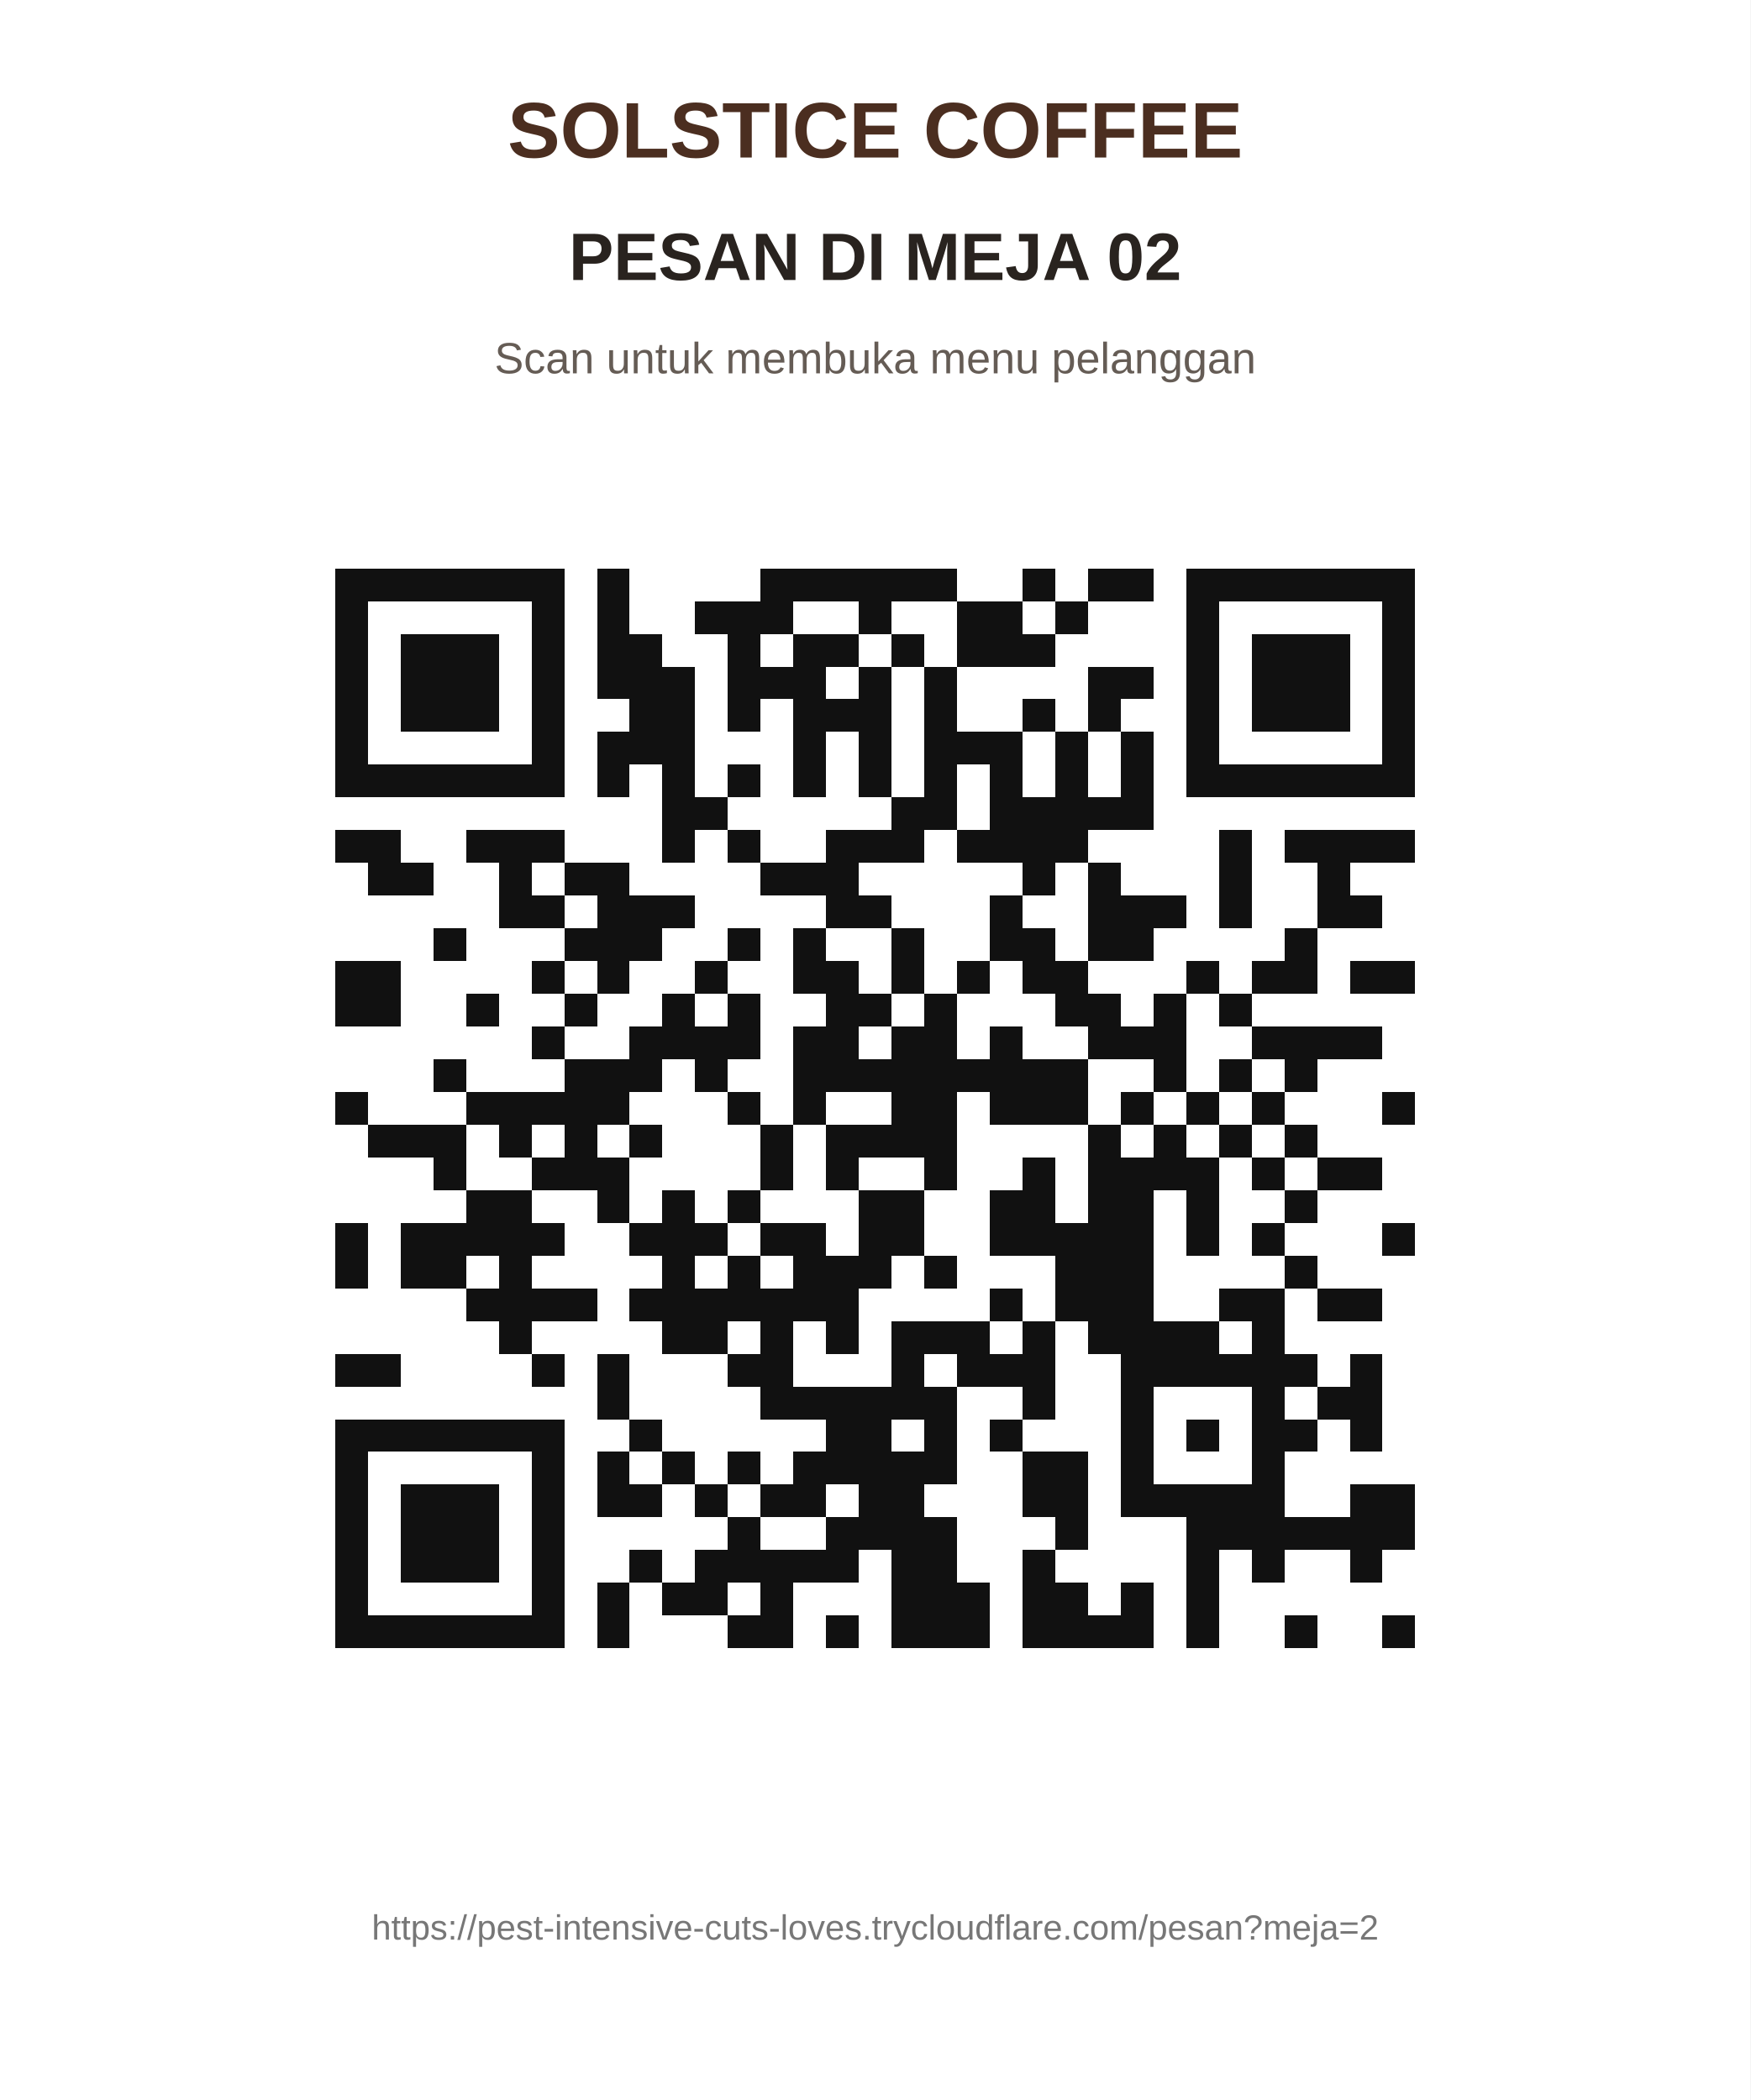
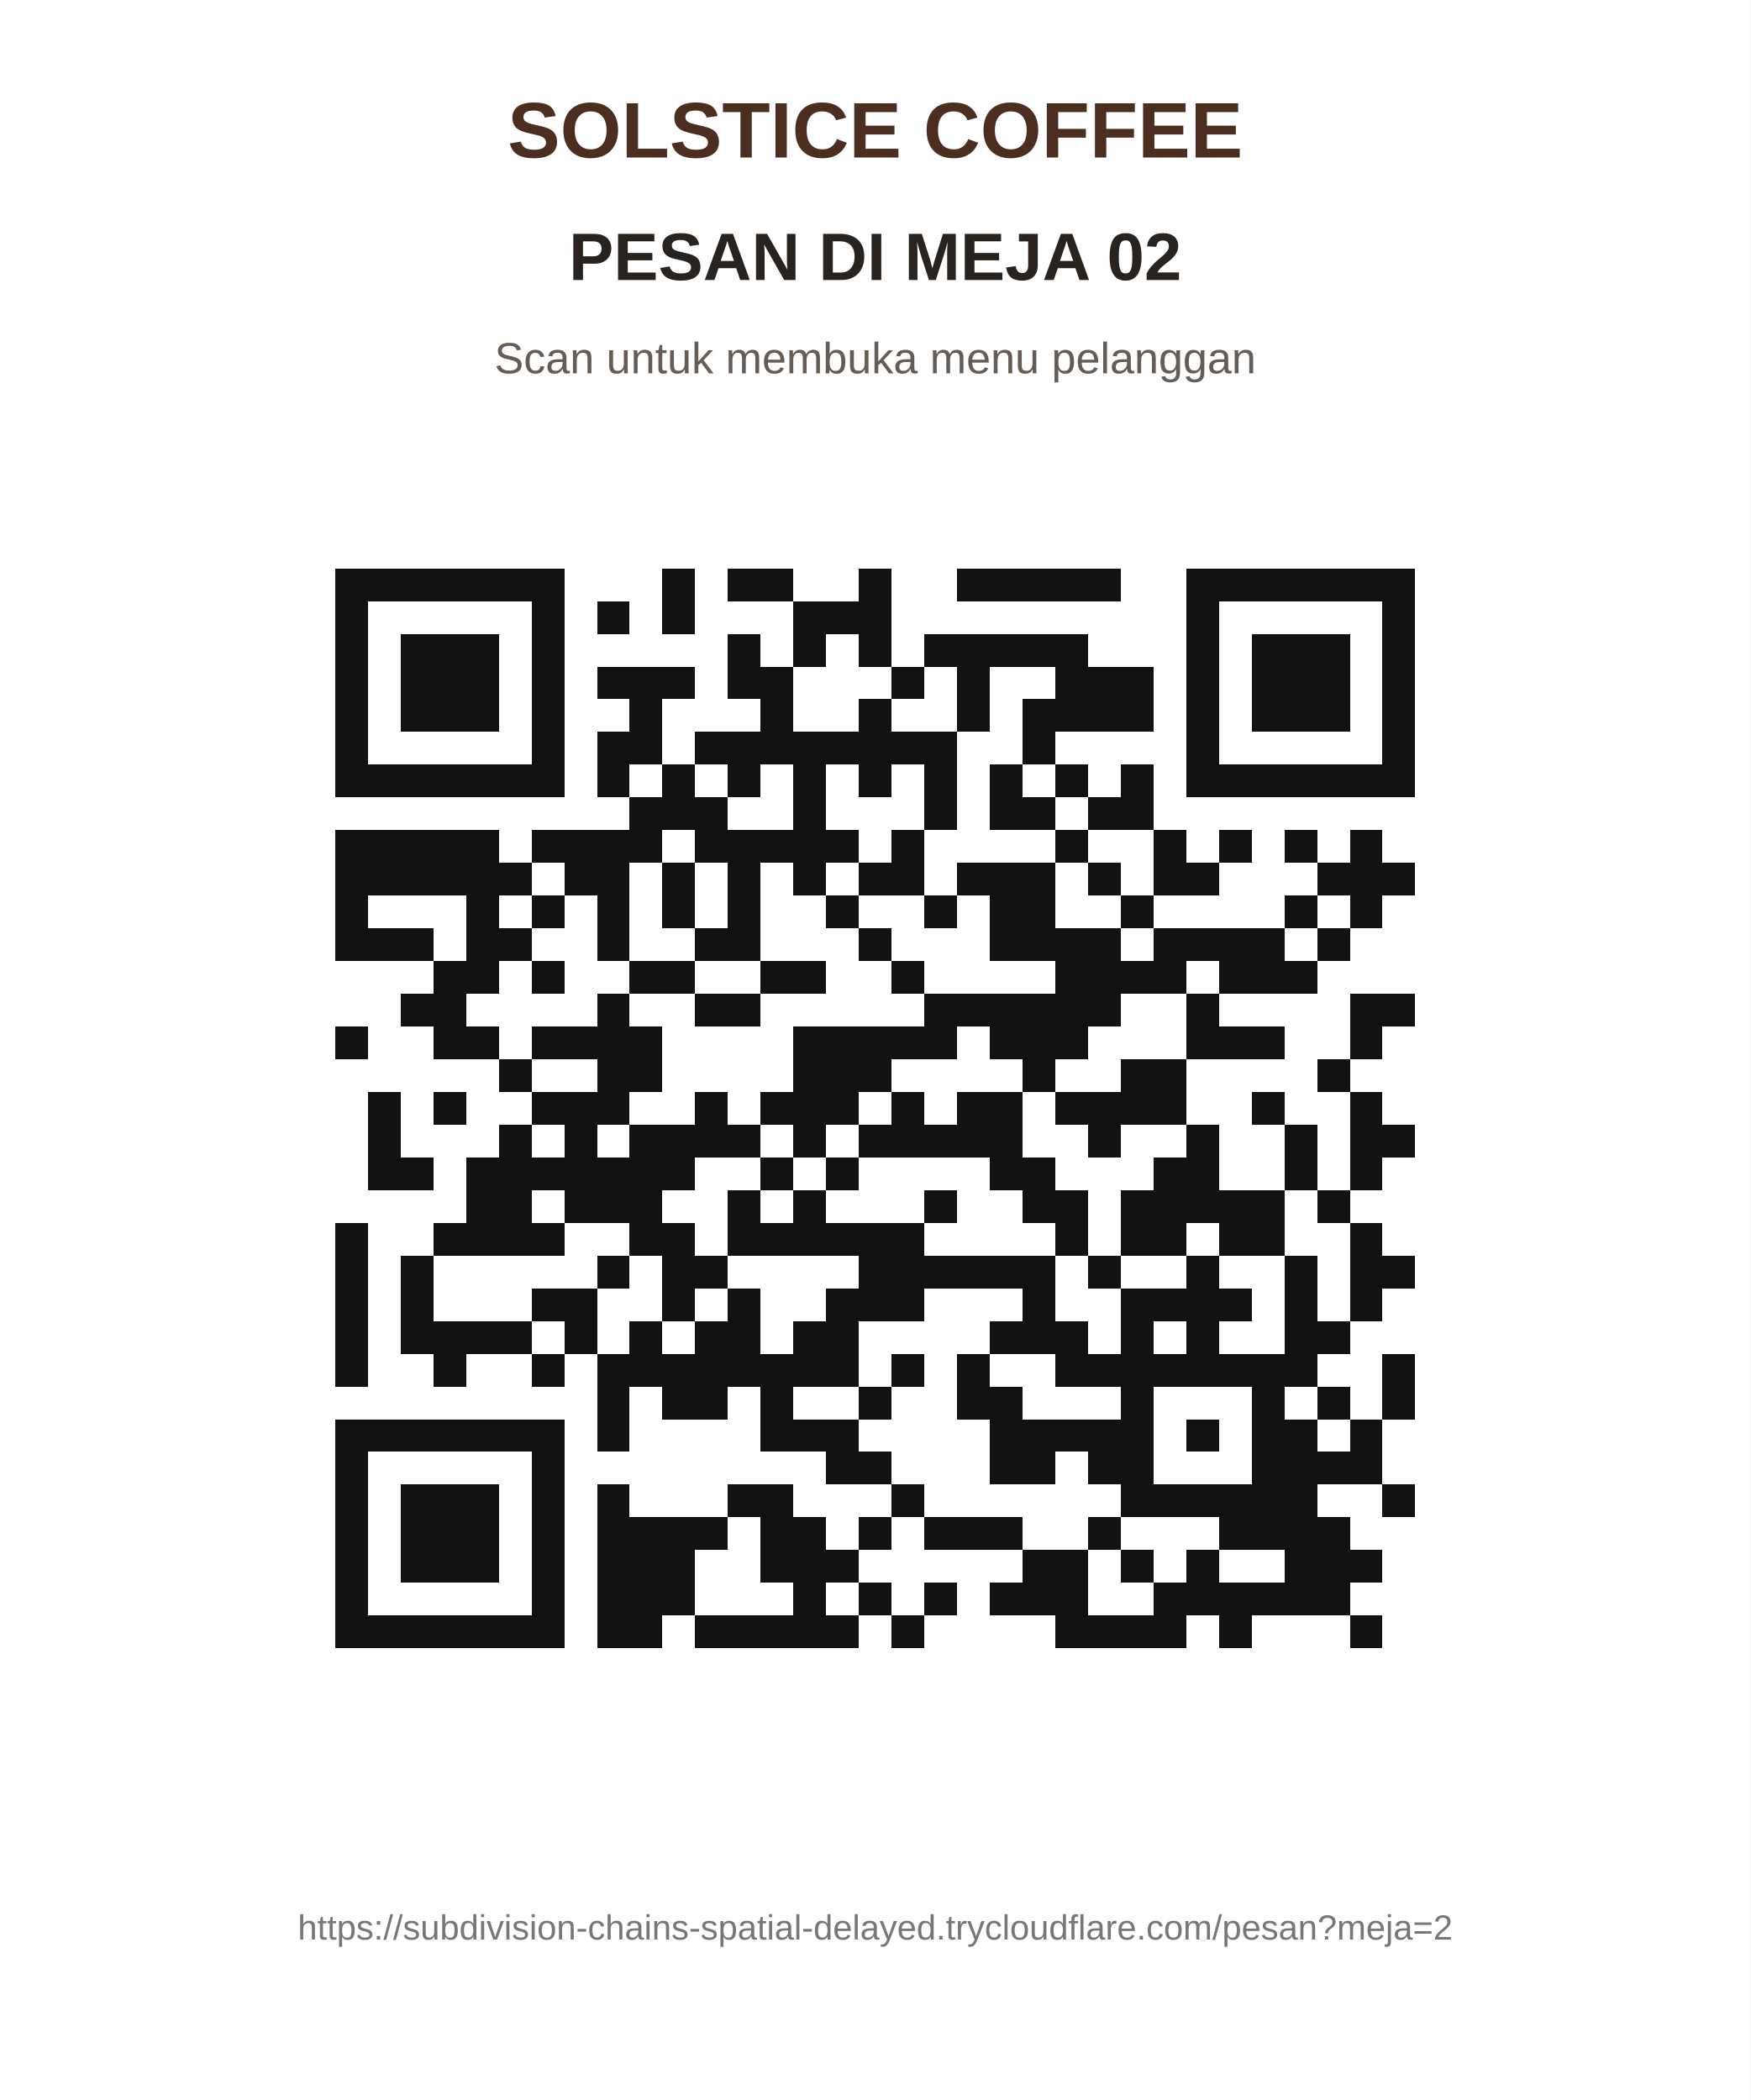
<svg xmlns="http://www.w3.org/2000/svg" width="600" height="720" viewBox="0 0 600 720" role="img" aria-label="PESAN DI MEJA 02">
  <rect width="600" height="720" fill="#fff" />
  <text x="300" y="54" text-anchor="middle" font-family="Arial,sans-serif" font-size="27" font-weight="700" fill="#4b2e20">SOLSTICE COFFEE</text>
  <text x="300" y="96" text-anchor="middle" font-family="Arial,sans-serif" font-size="23" font-weight="700" fill="#29231f">PESAN DI MEJA 02</text>
  <text x="300" y="128" text-anchor="middle" font-family="Arial,sans-serif" font-size="15" fill="#655c55">Scan untuk membuka menu pelanggan</text>
  <g transform="translate(70 150) scale(11.21951)" shape-rendering="crispEdges">
    <rect width="41" height="41" fill="#fff" />
-     <path d="M4 4h1v1h-1zM5 4h1v1h-1zM6 4h1v1h-1zM7 4h1v1h-1zM8 4h1v1h-1zM9 4h1v1h-1zM10 4h1v1h-1zM12 4h1v1h-1zM17 4h1v1h-1zM18 4h1v1h-1zM19 4h1v1h-1zM20 4h1v1h-1zM21 4h1v1h-1zM22 4h1v1h-1zM25 4h1v1h-1zM27 4h1v1h-1zM28 4h1v1h-1zM30 4h1v1h-1zM31 4h1v1h-1zM32 4h1v1h-1zM33 4h1v1h-1zM34 4h1v1h-1zM35 4h1v1h-1zM36 4h1v1h-1zM4 5h1v1h-1zM10 5h1v1h-1zM12 5h1v1h-1zM15 5h1v1h-1zM16 5h1v1h-1zM17 5h1v1h-1zM20 5h1v1h-1zM23 5h1v1h-1zM24 5h1v1h-1zM26 5h1v1h-1zM30 5h1v1h-1zM36 5h1v1h-1zM4 6h1v1h-1zM6 6h1v1h-1zM7 6h1v1h-1zM8 6h1v1h-1zM10 6h1v1h-1zM12 6h1v1h-1zM13 6h1v1h-1zM16 6h1v1h-1zM18 6h1v1h-1zM19 6h1v1h-1zM21 6h1v1h-1zM23 6h1v1h-1zM24 6h1v1h-1zM25 6h1v1h-1zM30 6h1v1h-1zM32 6h1v1h-1zM33 6h1v1h-1zM34 6h1v1h-1zM36 6h1v1h-1zM4 7h1v1h-1zM6 7h1v1h-1zM7 7h1v1h-1zM8 7h1v1h-1zM10 7h1v1h-1zM12 7h1v1h-1zM13 7h1v1h-1zM14 7h1v1h-1zM16 7h1v1h-1zM17 7h1v1h-1zM18 7h1v1h-1zM20 7h1v1h-1zM22 7h1v1h-1zM27 7h1v1h-1zM28 7h1v1h-1zM30 7h1v1h-1zM32 7h1v1h-1zM33 7h1v1h-1zM34 7h1v1h-1zM36 7h1v1h-1zM4 8h1v1h-1zM6 8h1v1h-1zM7 8h1v1h-1zM8 8h1v1h-1zM10 8h1v1h-1zM13 8h1v1h-1zM14 8h1v1h-1zM16 8h1v1h-1zM18 8h1v1h-1zM19 8h1v1h-1zM20 8h1v1h-1zM22 8h1v1h-1zM25 8h1v1h-1zM27 8h1v1h-1zM30 8h1v1h-1zM32 8h1v1h-1zM33 8h1v1h-1zM34 8h1v1h-1zM36 8h1v1h-1zM4 9h1v1h-1zM10 9h1v1h-1zM12 9h1v1h-1zM13 9h1v1h-1zM14 9h1v1h-1zM18 9h1v1h-1zM20 9h1v1h-1zM22 9h1v1h-1zM23 9h1v1h-1zM24 9h1v1h-1zM26 9h1v1h-1zM28 9h1v1h-1zM30 9h1v1h-1zM36 9h1v1h-1zM4 10h1v1h-1zM5 10h1v1h-1zM6 10h1v1h-1zM7 10h1v1h-1zM8 10h1v1h-1zM9 10h1v1h-1zM10 10h1v1h-1zM12 10h1v1h-1zM14 10h1v1h-1zM16 10h1v1h-1zM18 10h1v1h-1zM20 10h1v1h-1zM22 10h1v1h-1zM24 10h1v1h-1zM26 10h1v1h-1zM28 10h1v1h-1zM30 10h1v1h-1zM31 10h1v1h-1zM32 10h1v1h-1zM33 10h1v1h-1zM34 10h1v1h-1zM35 10h1v1h-1zM36 10h1v1h-1zM14 11h1v1h-1zM15 11h1v1h-1zM21 11h1v1h-1zM22 11h1v1h-1zM24 11h1v1h-1zM25 11h1v1h-1zM26 11h1v1h-1zM27 11h1v1h-1zM28 11h1v1h-1zM4 12h1v1h-1zM5 12h1v1h-1zM8 12h1v1h-1zM9 12h1v1h-1zM10 12h1v1h-1zM14 12h1v1h-1zM16 12h1v1h-1zM19 12h1v1h-1zM20 12h1v1h-1zM21 12h1v1h-1zM23 12h1v1h-1zM24 12h1v1h-1zM25 12h1v1h-1zM26 12h1v1h-1zM31 12h1v1h-1zM33 12h1v1h-1zM34 12h1v1h-1zM35 12h1v1h-1zM36 12h1v1h-1zM5 13h1v1h-1zM6 13h1v1h-1zM9 13h1v1h-1zM11 13h1v1h-1zM12 13h1v1h-1zM17 13h1v1h-1zM18 13h1v1h-1zM19 13h1v1h-1zM25 13h1v1h-1zM27 13h1v1h-1zM31 13h1v1h-1zM34 13h1v1h-1zM9 14h1v1h-1zM10 14h1v1h-1zM12 14h1v1h-1zM13 14h1v1h-1zM14 14h1v1h-1zM19 14h1v1h-1zM20 14h1v1h-1zM24 14h1v1h-1zM27 14h1v1h-1zM28 14h1v1h-1zM29 14h1v1h-1zM31 14h1v1h-1zM34 14h1v1h-1zM35 14h1v1h-1zM7 15h1v1h-1zM11 15h1v1h-1zM12 15h1v1h-1zM13 15h1v1h-1zM16 15h1v1h-1zM18 15h1v1h-1zM21 15h1v1h-1zM24 15h1v1h-1zM25 15h1v1h-1zM27 15h1v1h-1zM28 15h1v1h-1zM33 15h1v1h-1zM4 16h1v1h-1zM5 16h1v1h-1zM10 16h1v1h-1zM12 16h1v1h-1zM15 16h1v1h-1zM18 16h1v1h-1zM19 16h1v1h-1zM21 16h1v1h-1zM23 16h1v1h-1zM25 16h1v1h-1zM26 16h1v1h-1zM30 16h1v1h-1zM32 16h1v1h-1zM33 16h1v1h-1zM35 16h1v1h-1zM36 16h1v1h-1zM4 17h1v1h-1zM5 17h1v1h-1zM8 17h1v1h-1zM11 17h1v1h-1zM14 17h1v1h-1zM16 17h1v1h-1zM19 17h1v1h-1zM20 17h1v1h-1zM22 17h1v1h-1zM26 17h1v1h-1zM27 17h1v1h-1zM29 17h1v1h-1zM31 17h1v1h-1zM10 18h1v1h-1zM13 18h1v1h-1zM14 18h1v1h-1zM15 18h1v1h-1zM16 18h1v1h-1zM18 18h1v1h-1zM19 18h1v1h-1zM21 18h1v1h-1zM22 18h1v1h-1zM24 18h1v1h-1zM27 18h1v1h-1zM28 18h1v1h-1zM29 18h1v1h-1zM32 18h1v1h-1zM33 18h1v1h-1zM34 18h1v1h-1zM35 18h1v1h-1zM7 19h1v1h-1zM11 19h1v1h-1zM12 19h1v1h-1zM13 19h1v1h-1zM15 19h1v1h-1zM18 19h1v1h-1zM19 19h1v1h-1zM20 19h1v1h-1zM21 19h1v1h-1zM22 19h1v1h-1zM23 19h1v1h-1zM24 19h1v1h-1zM25 19h1v1h-1zM26 19h1v1h-1zM29 19h1v1h-1zM31 19h1v1h-1zM33 19h1v1h-1zM4 20h1v1h-1zM8 20h1v1h-1zM9 20h1v1h-1zM10 20h1v1h-1zM11 20h1v1h-1zM12 20h1v1h-1zM16 20h1v1h-1zM18 20h1v1h-1zM21 20h1v1h-1zM22 20h1v1h-1zM24 20h1v1h-1zM25 20h1v1h-1zM26 20h1v1h-1zM28 20h1v1h-1zM30 20h1v1h-1zM32 20h1v1h-1zM36 20h1v1h-1zM5 21h1v1h-1zM6 21h1v1h-1zM7 21h1v1h-1zM9 21h1v1h-1zM11 21h1v1h-1zM13 21h1v1h-1zM17 21h1v1h-1zM19 21h1v1h-1zM20 21h1v1h-1zM21 21h1v1h-1zM22 21h1v1h-1zM27 21h1v1h-1zM29 21h1v1h-1zM31 21h1v1h-1zM33 21h1v1h-1zM7 22h1v1h-1zM10 22h1v1h-1zM11 22h1v1h-1zM12 22h1v1h-1zM17 22h1v1h-1zM19 22h1v1h-1zM22 22h1v1h-1zM25 22h1v1h-1zM27 22h1v1h-1zM28 22h1v1h-1zM29 22h1v1h-1zM30 22h1v1h-1zM32 22h1v1h-1zM34 22h1v1h-1zM35 22h1v1h-1zM8 23h1v1h-1zM9 23h1v1h-1zM12 23h1v1h-1zM14 23h1v1h-1zM16 23h1v1h-1zM20 23h1v1h-1zM21 23h1v1h-1zM24 23h1v1h-1zM25 23h1v1h-1zM27 23h1v1h-1zM28 23h1v1h-1zM30 23h1v1h-1zM33 23h1v1h-1zM4 24h1v1h-1zM6 24h1v1h-1zM7 24h1v1h-1zM8 24h1v1h-1zM9 24h1v1h-1zM10 24h1v1h-1zM13 24h1v1h-1zM14 24h1v1h-1zM15 24h1v1h-1zM17 24h1v1h-1zM18 24h1v1h-1zM20 24h1v1h-1zM21 24h1v1h-1zM24 24h1v1h-1zM25 24h1v1h-1zM26 24h1v1h-1zM27 24h1v1h-1zM28 24h1v1h-1zM30 24h1v1h-1zM32 24h1v1h-1zM36 24h1v1h-1zM4 25h1v1h-1zM6 25h1v1h-1zM7 25h1v1h-1zM9 25h1v1h-1zM14 25h1v1h-1zM16 25h1v1h-1zM18 25h1v1h-1zM19 25h1v1h-1zM20 25h1v1h-1zM22 25h1v1h-1zM26 25h1v1h-1zM27 25h1v1h-1zM28 25h1v1h-1zM33 25h1v1h-1zM8 26h1v1h-1zM9 26h1v1h-1zM10 26h1v1h-1zM11 26h1v1h-1zM13 26h1v1h-1zM14 26h1v1h-1zM15 26h1v1h-1zM16 26h1v1h-1zM17 26h1v1h-1zM18 26h1v1h-1zM19 26h1v1h-1zM24 26h1v1h-1zM26 26h1v1h-1zM27 26h1v1h-1zM28 26h1v1h-1zM31 26h1v1h-1zM32 26h1v1h-1zM34 26h1v1h-1zM35 26h1v1h-1zM9 27h1v1h-1zM14 27h1v1h-1zM15 27h1v1h-1zM17 27h1v1h-1zM19 27h1v1h-1zM21 27h1v1h-1zM22 27h1v1h-1zM23 27h1v1h-1zM25 27h1v1h-1zM27 27h1v1h-1zM28 27h1v1h-1zM29 27h1v1h-1zM30 27h1v1h-1zM32 27h1v1h-1zM4 28h1v1h-1zM5 28h1v1h-1zM10 28h1v1h-1zM12 28h1v1h-1zM16 28h1v1h-1zM17 28h1v1h-1zM21 28h1v1h-1zM23 28h1v1h-1zM24 28h1v1h-1zM25 28h1v1h-1zM28 28h1v1h-1zM29 28h1v1h-1zM30 28h1v1h-1zM31 28h1v1h-1zM32 28h1v1h-1zM33 28h1v1h-1zM35 28h1v1h-1zM12 29h1v1h-1zM17 29h1v1h-1zM18 29h1v1h-1zM19 29h1v1h-1zM20 29h1v1h-1zM21 29h1v1h-1zM22 29h1v1h-1zM25 29h1v1h-1zM28 29h1v1h-1zM32 29h1v1h-1zM34 29h1v1h-1zM35 29h1v1h-1zM4 30h1v1h-1zM5 30h1v1h-1zM6 30h1v1h-1zM7 30h1v1h-1zM8 30h1v1h-1zM9 30h1v1h-1zM10 30h1v1h-1zM13 30h1v1h-1zM19 30h1v1h-1zM20 30h1v1h-1zM22 30h1v1h-1zM24 30h1v1h-1zM28 30h1v1h-1zM30 30h1v1h-1zM32 30h1v1h-1zM33 30h1v1h-1zM35 30h1v1h-1zM4 31h1v1h-1zM10 31h1v1h-1zM12 31h1v1h-1zM14 31h1v1h-1zM16 31h1v1h-1zM18 31h1v1h-1zM19 31h1v1h-1zM20 31h1v1h-1zM21 31h1v1h-1zM22 31h1v1h-1zM25 31h1v1h-1zM26 31h1v1h-1zM28 31h1v1h-1zM32 31h1v1h-1zM4 32h1v1h-1zM6 32h1v1h-1zM7 32h1v1h-1zM8 32h1v1h-1zM10 32h1v1h-1zM12 32h1v1h-1zM13 32h1v1h-1zM15 32h1v1h-1zM17 32h1v1h-1zM18 32h1v1h-1zM20 32h1v1h-1zM21 32h1v1h-1zM25 32h1v1h-1zM26 32h1v1h-1zM28 32h1v1h-1zM29 32h1v1h-1zM30 32h1v1h-1zM31 32h1v1h-1zM32 32h1v1h-1zM35 32h1v1h-1zM36 32h1v1h-1zM4 33h1v1h-1zM6 33h1v1h-1zM7 33h1v1h-1zM8 33h1v1h-1zM10 33h1v1h-1zM16 33h1v1h-1zM19 33h1v1h-1zM20 33h1v1h-1zM21 33h1v1h-1zM22 33h1v1h-1zM26 33h1v1h-1zM30 33h1v1h-1zM31 33h1v1h-1zM32 33h1v1h-1zM33 33h1v1h-1zM34 33h1v1h-1zM35 33h1v1h-1zM36 33h1v1h-1zM4 34h1v1h-1zM6 34h1v1h-1zM7 34h1v1h-1zM8 34h1v1h-1zM10 34h1v1h-1zM13 34h1v1h-1zM15 34h1v1h-1zM16 34h1v1h-1zM17 34h1v1h-1zM18 34h1v1h-1zM19 34h1v1h-1zM21 34h1v1h-1zM22 34h1v1h-1zM25 34h1v1h-1zM30 34h1v1h-1zM32 34h1v1h-1zM35 34h1v1h-1zM4 35h1v1h-1zM10 35h1v1h-1zM12 35h1v1h-1zM14 35h1v1h-1zM15 35h1v1h-1zM17 35h1v1h-1zM21 35h1v1h-1zM22 35h1v1h-1zM23 35h1v1h-1zM25 35h1v1h-1zM26 35h1v1h-1zM28 35h1v1h-1zM30 35h1v1h-1zM4 36h1v1h-1zM5 36h1v1h-1zM6 36h1v1h-1zM7 36h1v1h-1zM8 36h1v1h-1zM9 36h1v1h-1zM10 36h1v1h-1zM12 36h1v1h-1zM16 36h1v1h-1zM17 36h1v1h-1zM19 36h1v1h-1zM21 36h1v1h-1zM22 36h1v1h-1zM23 36h1v1h-1zM25 36h1v1h-1zM26 36h1v1h-1zM27 36h1v1h-1zM28 36h1v1h-1zM30 36h1v1h-1zM33 36h1v1h-1zM36 36h1v1h-1z" fill="#111" />
+     <path d="M4 4h1v1h-1zM5 4h1v1h-1zM6 4h1v1h-1zM7 4h1v1h-1zM8 4h1v1h-1zM9 4h1v1h-1zM10 4h1v1h-1zM14 4h1v1h-1zM16 4h1v1h-1zM17 4h1v1h-1zM20 4h1v1h-1zM23 4h1v1h-1zM24 4h1v1h-1zM25 4h1v1h-1zM26 4h1v1h-1zM27 4h1v1h-1zM30 4h1v1h-1zM31 4h1v1h-1zM32 4h1v1h-1zM33 4h1v1h-1zM34 4h1v1h-1zM35 4h1v1h-1zM36 4h1v1h-1zM4 5h1v1h-1zM10 5h1v1h-1zM12 5h1v1h-1zM14 5h1v1h-1zM18 5h1v1h-1zM19 5h1v1h-1zM20 5h1v1h-1zM30 5h1v1h-1zM36 5h1v1h-1zM4 6h1v1h-1zM6 6h1v1h-1zM7 6h1v1h-1zM8 6h1v1h-1zM10 6h1v1h-1zM16 6h1v1h-1zM18 6h1v1h-1zM20 6h1v1h-1zM22 6h1v1h-1zM23 6h1v1h-1zM24 6h1v1h-1zM25 6h1v1h-1zM26 6h1v1h-1zM30 6h1v1h-1zM32 6h1v1h-1zM33 6h1v1h-1zM34 6h1v1h-1zM36 6h1v1h-1zM4 7h1v1h-1zM6 7h1v1h-1zM7 7h1v1h-1zM8 7h1v1h-1zM10 7h1v1h-1zM12 7h1v1h-1zM13 7h1v1h-1zM14 7h1v1h-1zM16 7h1v1h-1zM17 7h1v1h-1zM21 7h1v1h-1zM23 7h1v1h-1zM26 7h1v1h-1zM27 7h1v1h-1zM28 7h1v1h-1zM30 7h1v1h-1zM32 7h1v1h-1zM33 7h1v1h-1zM34 7h1v1h-1zM36 7h1v1h-1zM4 8h1v1h-1zM6 8h1v1h-1zM7 8h1v1h-1zM8 8h1v1h-1zM10 8h1v1h-1zM13 8h1v1h-1zM17 8h1v1h-1zM20 8h1v1h-1zM23 8h1v1h-1zM25 8h1v1h-1zM26 8h1v1h-1zM27 8h1v1h-1zM28 8h1v1h-1zM30 8h1v1h-1zM32 8h1v1h-1zM33 8h1v1h-1zM34 8h1v1h-1zM36 8h1v1h-1zM4 9h1v1h-1zM10 9h1v1h-1zM12 9h1v1h-1zM13 9h1v1h-1zM15 9h1v1h-1zM16 9h1v1h-1zM17 9h1v1h-1zM18 9h1v1h-1zM19 9h1v1h-1zM20 9h1v1h-1zM21 9h1v1h-1zM22 9h1v1h-1zM25 9h1v1h-1zM30 9h1v1h-1zM36 9h1v1h-1zM4 10h1v1h-1zM5 10h1v1h-1zM6 10h1v1h-1zM7 10h1v1h-1zM8 10h1v1h-1zM9 10h1v1h-1zM10 10h1v1h-1zM12 10h1v1h-1zM14 10h1v1h-1zM16 10h1v1h-1zM18 10h1v1h-1zM20 10h1v1h-1zM22 10h1v1h-1zM24 10h1v1h-1zM26 10h1v1h-1zM28 10h1v1h-1zM30 10h1v1h-1zM31 10h1v1h-1zM32 10h1v1h-1zM33 10h1v1h-1zM34 10h1v1h-1zM35 10h1v1h-1zM36 10h1v1h-1zM13 11h1v1h-1zM14 11h1v1h-1zM15 11h1v1h-1zM18 11h1v1h-1zM22 11h1v1h-1zM24 11h1v1h-1zM25 11h1v1h-1zM27 11h1v1h-1zM28 11h1v1h-1zM4 12h1v1h-1zM5 12h1v1h-1zM6 12h1v1h-1zM7 12h1v1h-1zM8 12h1v1h-1zM10 12h1v1h-1zM11 12h1v1h-1zM12 12h1v1h-1zM13 12h1v1h-1zM15 12h1v1h-1zM16 12h1v1h-1zM17 12h1v1h-1zM18 12h1v1h-1zM19 12h1v1h-1zM21 12h1v1h-1zM26 12h1v1h-1zM29 12h1v1h-1zM31 12h1v1h-1zM33 12h1v1h-1zM35 12h1v1h-1zM4 13h1v1h-1zM5 13h1v1h-1zM6 13h1v1h-1zM7 13h1v1h-1zM8 13h1v1h-1zM9 13h1v1h-1zM11 13h1v1h-1zM12 13h1v1h-1zM14 13h1v1h-1zM16 13h1v1h-1zM18 13h1v1h-1zM20 13h1v1h-1zM21 13h1v1h-1zM23 13h1v1h-1zM24 13h1v1h-1zM25 13h1v1h-1zM27 13h1v1h-1zM29 13h1v1h-1zM30 13h1v1h-1zM34 13h1v1h-1zM35 13h1v1h-1zM36 13h1v1h-1zM4 14h1v1h-1zM8 14h1v1h-1zM10 14h1v1h-1zM12 14h1v1h-1zM14 14h1v1h-1zM16 14h1v1h-1zM19 14h1v1h-1zM22 14h1v1h-1zM24 14h1v1h-1zM25 14h1v1h-1zM28 14h1v1h-1zM33 14h1v1h-1zM35 14h1v1h-1zM4 15h1v1h-1zM5 15h1v1h-1zM6 15h1v1h-1zM8 15h1v1h-1zM9 15h1v1h-1zM12 15h1v1h-1zM15 15h1v1h-1zM16 15h1v1h-1zM20 15h1v1h-1zM24 15h1v1h-1zM25 15h1v1h-1zM26 15h1v1h-1zM27 15h1v1h-1zM29 15h1v1h-1zM30 15h1v1h-1zM31 15h1v1h-1zM32 15h1v1h-1zM34 15h1v1h-1zM7 16h1v1h-1zM8 16h1v1h-1zM10 16h1v1h-1zM13 16h1v1h-1zM14 16h1v1h-1zM17 16h1v1h-1zM18 16h1v1h-1zM21 16h1v1h-1zM26 16h1v1h-1zM27 16h1v1h-1zM28 16h1v1h-1zM29 16h1v1h-1zM31 16h1v1h-1zM32 16h1v1h-1zM33 16h1v1h-1zM6 17h1v1h-1zM7 17h1v1h-1zM12 17h1v1h-1zM15 17h1v1h-1zM16 17h1v1h-1zM22 17h1v1h-1zM23 17h1v1h-1zM24 17h1v1h-1zM25 17h1v1h-1zM26 17h1v1h-1zM27 17h1v1h-1zM30 17h1v1h-1zM35 17h1v1h-1zM36 17h1v1h-1zM4 18h1v1h-1zM7 18h1v1h-1zM8 18h1v1h-1zM10 18h1v1h-1zM11 18h1v1h-1zM12 18h1v1h-1zM13 18h1v1h-1zM18 18h1v1h-1zM19 18h1v1h-1zM20 18h1v1h-1zM21 18h1v1h-1zM22 18h1v1h-1zM24 18h1v1h-1zM25 18h1v1h-1zM26 18h1v1h-1zM30 18h1v1h-1zM31 18h1v1h-1zM32 18h1v1h-1zM35 18h1v1h-1zM9 19h1v1h-1zM12 19h1v1h-1zM13 19h1v1h-1zM18 19h1v1h-1zM19 19h1v1h-1zM20 19h1v1h-1zM25 19h1v1h-1zM28 19h1v1h-1zM29 19h1v1h-1zM34 19h1v1h-1zM5 20h1v1h-1zM7 20h1v1h-1zM10 20h1v1h-1zM11 20h1v1h-1zM12 20h1v1h-1zM15 20h1v1h-1zM17 20h1v1h-1zM18 20h1v1h-1zM19 20h1v1h-1zM21 20h1v1h-1zM23 20h1v1h-1zM24 20h1v1h-1zM26 20h1v1h-1zM27 20h1v1h-1zM28 20h1v1h-1zM29 20h1v1h-1zM32 20h1v1h-1zM35 20h1v1h-1zM5 21h1v1h-1zM9 21h1v1h-1zM11 21h1v1h-1zM13 21h1v1h-1zM14 21h1v1h-1zM15 21h1v1h-1zM16 21h1v1h-1zM18 21h1v1h-1zM20 21h1v1h-1zM21 21h1v1h-1zM22 21h1v1h-1zM23 21h1v1h-1zM24 21h1v1h-1zM27 21h1v1h-1zM30 21h1v1h-1zM33 21h1v1h-1zM35 21h1v1h-1zM36 21h1v1h-1zM5 22h1v1h-1zM6 22h1v1h-1zM8 22h1v1h-1zM9 22h1v1h-1zM10 22h1v1h-1zM11 22h1v1h-1zM12 22h1v1h-1zM13 22h1v1h-1zM14 22h1v1h-1zM17 22h1v1h-1zM19 22h1v1h-1zM24 22h1v1h-1zM25 22h1v1h-1zM29 22h1v1h-1zM30 22h1v1h-1zM33 22h1v1h-1zM35 22h1v1h-1zM8 23h1v1h-1zM9 23h1v1h-1zM11 23h1v1h-1zM12 23h1v1h-1zM13 23h1v1h-1zM16 23h1v1h-1zM18 23h1v1h-1zM22 23h1v1h-1zM25 23h1v1h-1zM26 23h1v1h-1zM28 23h1v1h-1zM29 23h1v1h-1zM30 23h1v1h-1zM31 23h1v1h-1zM32 23h1v1h-1zM34 23h1v1h-1zM4 24h1v1h-1zM7 24h1v1h-1zM8 24h1v1h-1zM9 24h1v1h-1zM10 24h1v1h-1zM13 24h1v1h-1zM14 24h1v1h-1zM16 24h1v1h-1zM17 24h1v1h-1zM18 24h1v1h-1zM19 24h1v1h-1zM20 24h1v1h-1zM21 24h1v1h-1zM26 24h1v1h-1zM28 24h1v1h-1zM29 24h1v1h-1zM31 24h1v1h-1zM32 24h1v1h-1zM35 24h1v1h-1zM4 25h1v1h-1zM6 25h1v1h-1zM12 25h1v1h-1zM14 25h1v1h-1zM15 25h1v1h-1zM20 25h1v1h-1zM21 25h1v1h-1zM22 25h1v1h-1zM23 25h1v1h-1zM24 25h1v1h-1zM25 25h1v1h-1zM27 25h1v1h-1zM30 25h1v1h-1zM33 25h1v1h-1zM35 25h1v1h-1zM36 25h1v1h-1zM4 26h1v1h-1zM6 26h1v1h-1zM10 26h1v1h-1zM11 26h1v1h-1zM14 26h1v1h-1zM16 26h1v1h-1zM19 26h1v1h-1zM20 26h1v1h-1zM21 26h1v1h-1zM25 26h1v1h-1zM28 26h1v1h-1zM29 26h1v1h-1zM30 26h1v1h-1zM31 26h1v1h-1zM33 26h1v1h-1zM35 26h1v1h-1zM4 27h1v1h-1zM6 27h1v1h-1zM7 27h1v1h-1zM8 27h1v1h-1zM9 27h1v1h-1zM11 27h1v1h-1zM13 27h1v1h-1zM15 27h1v1h-1zM16 27h1v1h-1zM18 27h1v1h-1zM19 27h1v1h-1zM24 27h1v1h-1zM25 27h1v1h-1zM26 27h1v1h-1zM28 27h1v1h-1zM30 27h1v1h-1zM33 27h1v1h-1zM34 27h1v1h-1zM4 28h1v1h-1zM7 28h1v1h-1zM10 28h1v1h-1zM12 28h1v1h-1zM13 28h1v1h-1zM14 28h1v1h-1zM15 28h1v1h-1zM16 28h1v1h-1zM17 28h1v1h-1zM18 28h1v1h-1zM19 28h1v1h-1zM21 28h1v1h-1zM23 28h1v1h-1zM26 28h1v1h-1zM27 28h1v1h-1zM28 28h1v1h-1zM29 28h1v1h-1zM30 28h1v1h-1zM31 28h1v1h-1zM32 28h1v1h-1zM33 28h1v1h-1zM36 28h1v1h-1zM12 29h1v1h-1zM14 29h1v1h-1zM15 29h1v1h-1zM17 29h1v1h-1zM20 29h1v1h-1zM23 29h1v1h-1zM24 29h1v1h-1zM28 29h1v1h-1zM32 29h1v1h-1zM34 29h1v1h-1zM36 29h1v1h-1zM4 30h1v1h-1zM5 30h1v1h-1zM6 30h1v1h-1zM7 30h1v1h-1zM8 30h1v1h-1zM9 30h1v1h-1zM10 30h1v1h-1zM12 30h1v1h-1zM17 30h1v1h-1zM18 30h1v1h-1zM19 30h1v1h-1zM24 30h1v1h-1zM25 30h1v1h-1zM26 30h1v1h-1zM27 30h1v1h-1zM28 30h1v1h-1zM30 30h1v1h-1zM32 30h1v1h-1zM33 30h1v1h-1zM35 30h1v1h-1zM4 31h1v1h-1zM10 31h1v1h-1zM19 31h1v1h-1zM20 31h1v1h-1zM24 31h1v1h-1zM25 31h1v1h-1zM27 31h1v1h-1zM28 31h1v1h-1zM32 31h1v1h-1zM33 31h1v1h-1zM34 31h1v1h-1zM35 31h1v1h-1zM4 32h1v1h-1zM6 32h1v1h-1zM7 32h1v1h-1zM8 32h1v1h-1zM10 32h1v1h-1zM12 32h1v1h-1zM16 32h1v1h-1zM17 32h1v1h-1zM21 32h1v1h-1zM28 32h1v1h-1zM29 32h1v1h-1zM30 32h1v1h-1zM31 32h1v1h-1zM32 32h1v1h-1zM33 32h1v1h-1zM36 32h1v1h-1zM4 33h1v1h-1zM6 33h1v1h-1zM7 33h1v1h-1zM8 33h1v1h-1zM10 33h1v1h-1zM12 33h1v1h-1zM13 33h1v1h-1zM14 33h1v1h-1zM15 33h1v1h-1zM17 33h1v1h-1zM18 33h1v1h-1zM20 33h1v1h-1zM22 33h1v1h-1zM23 33h1v1h-1zM24 33h1v1h-1zM27 33h1v1h-1zM31 33h1v1h-1zM32 33h1v1h-1zM33 33h1v1h-1zM34 33h1v1h-1zM4 34h1v1h-1zM6 34h1v1h-1zM7 34h1v1h-1zM8 34h1v1h-1zM10 34h1v1h-1zM12 34h1v1h-1zM13 34h1v1h-1zM14 34h1v1h-1zM17 34h1v1h-1zM18 34h1v1h-1zM19 34h1v1h-1zM25 34h1v1h-1zM26 34h1v1h-1zM28 34h1v1h-1zM30 34h1v1h-1zM33 34h1v1h-1zM34 34h1v1h-1zM35 34h1v1h-1zM4 35h1v1h-1zM10 35h1v1h-1zM12 35h1v1h-1zM13 35h1v1h-1zM14 35h1v1h-1zM18 35h1v1h-1zM20 35h1v1h-1zM22 35h1v1h-1zM24 35h1v1h-1zM25 35h1v1h-1zM26 35h1v1h-1zM29 35h1v1h-1zM30 35h1v1h-1zM31 35h1v1h-1zM32 35h1v1h-1zM33 35h1v1h-1zM34 35h1v1h-1zM4 36h1v1h-1zM5 36h1v1h-1zM6 36h1v1h-1zM7 36h1v1h-1zM8 36h1v1h-1zM9 36h1v1h-1zM10 36h1v1h-1zM12 36h1v1h-1zM13 36h1v1h-1zM15 36h1v1h-1zM16 36h1v1h-1zM17 36h1v1h-1zM18 36h1v1h-1zM19 36h1v1h-1zM21 36h1v1h-1zM26 36h1v1h-1zM27 36h1v1h-1zM28 36h1v1h-1zM29 36h1v1h-1zM31 36h1v1h-1zM35 36h1v1h-1z" fill="#111" />
  </g>
-   <text x="300" y="665" text-anchor="middle" font-family="Arial,sans-serif" font-size="12" fill="#777">https://pest-intensive-cuts-loves.trycloudflare.com/pesan?meja=2</text>
+   <text x="300" y="665" text-anchor="middle" font-family="Arial,sans-serif" font-size="12" fill="#777">https://subdivision-chains-spatial-delayed.trycloudflare.com/pesan?meja=2</text>
</svg>
